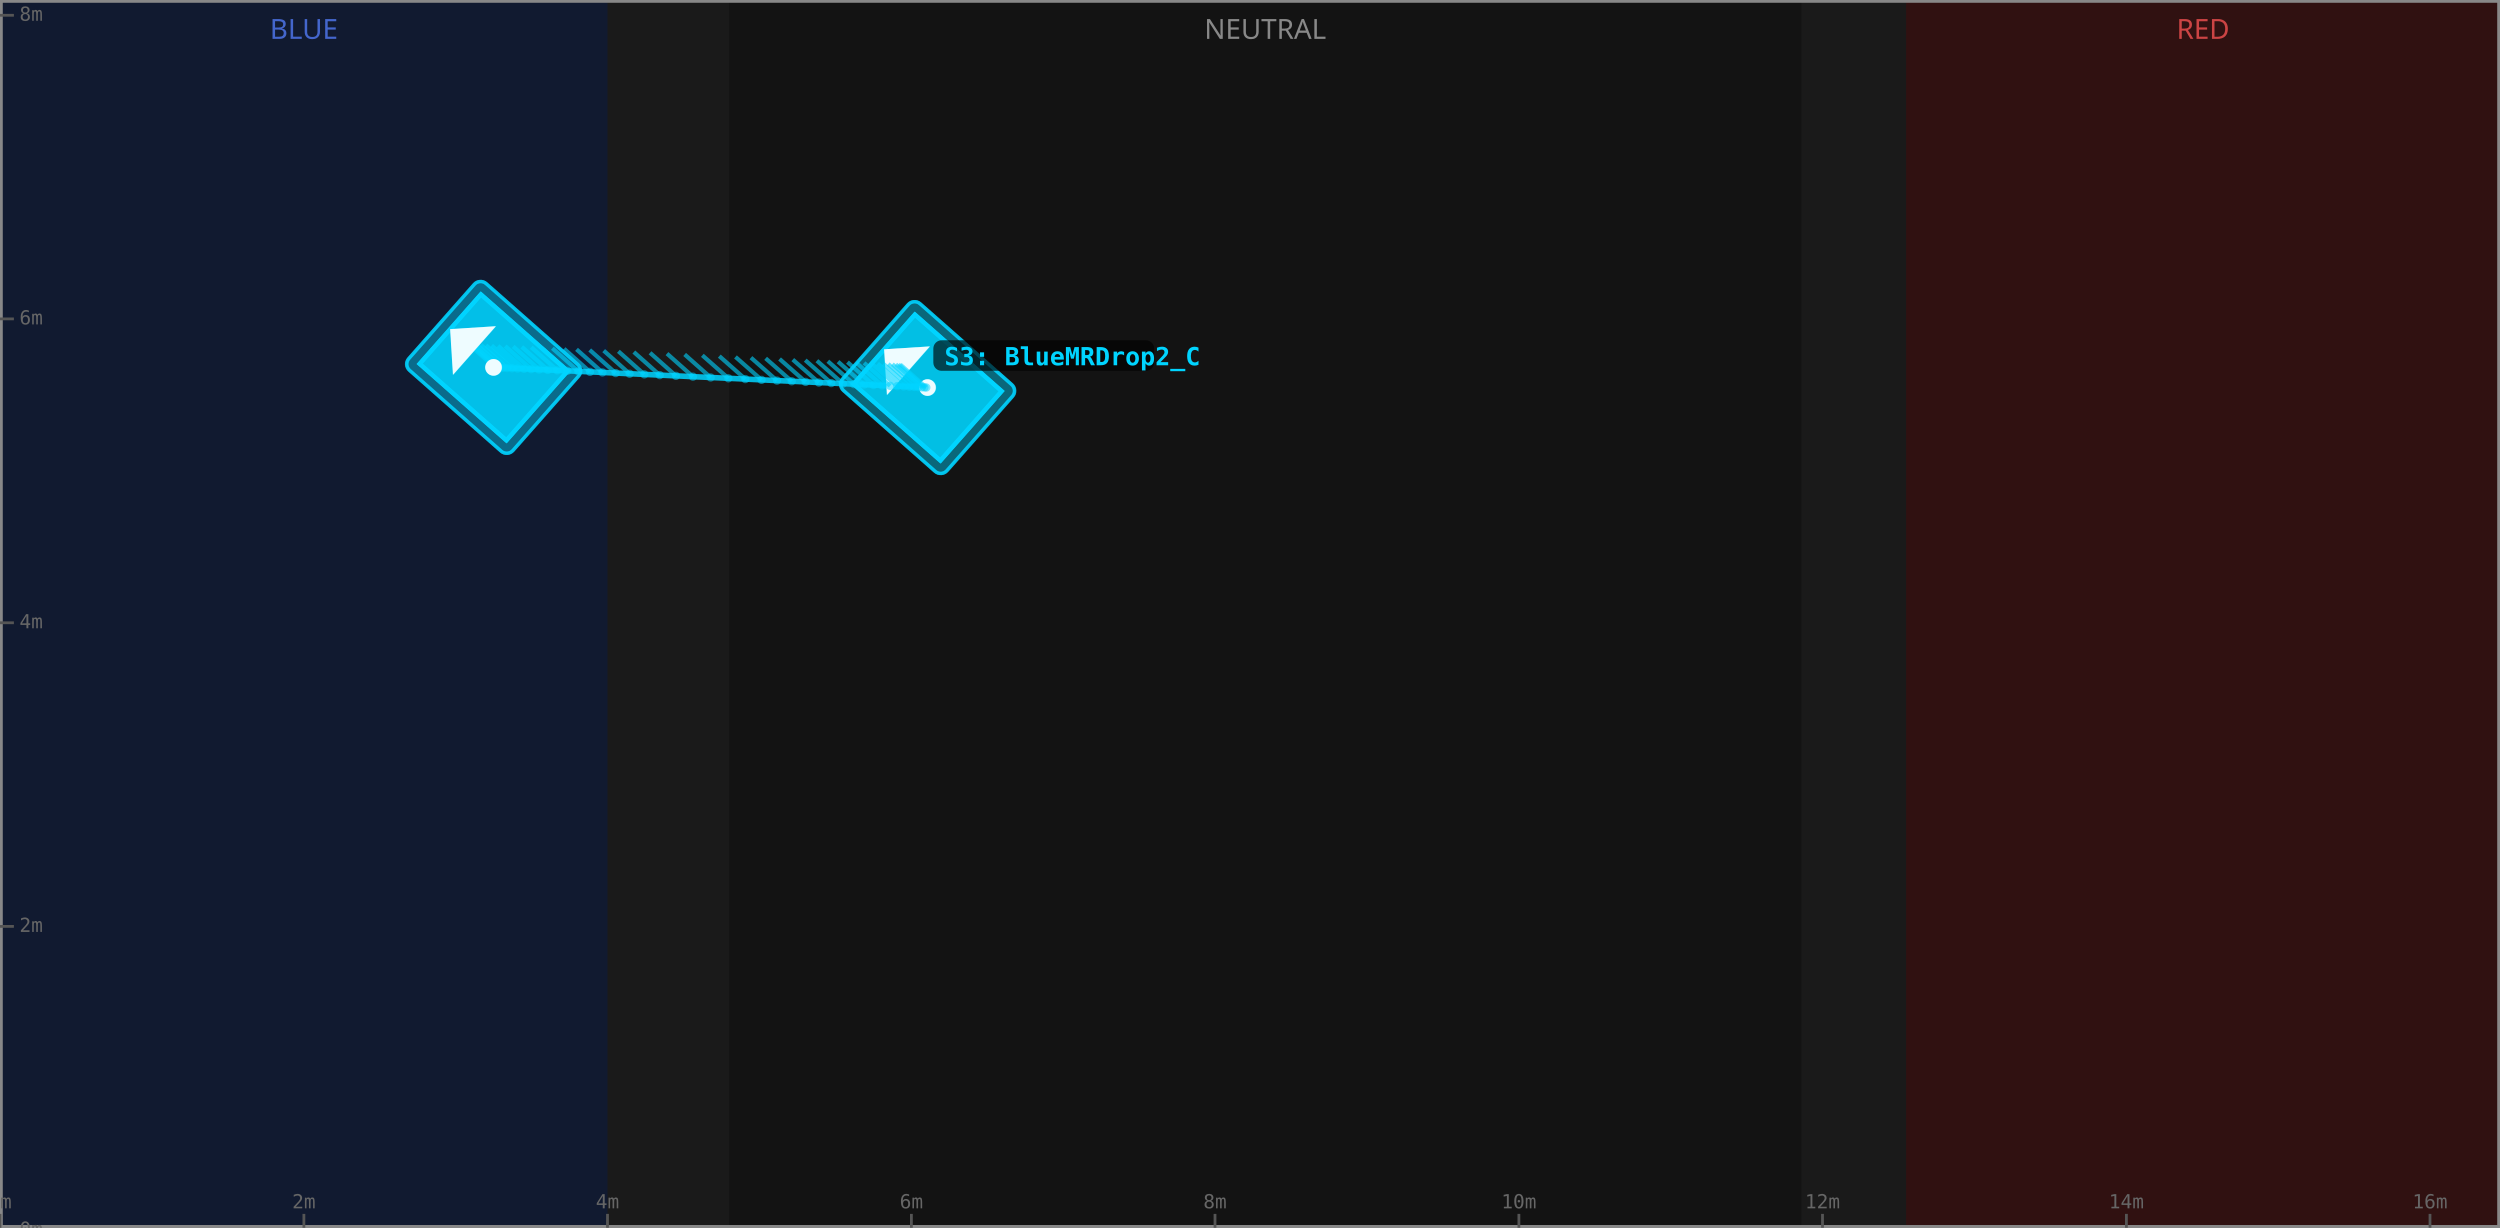
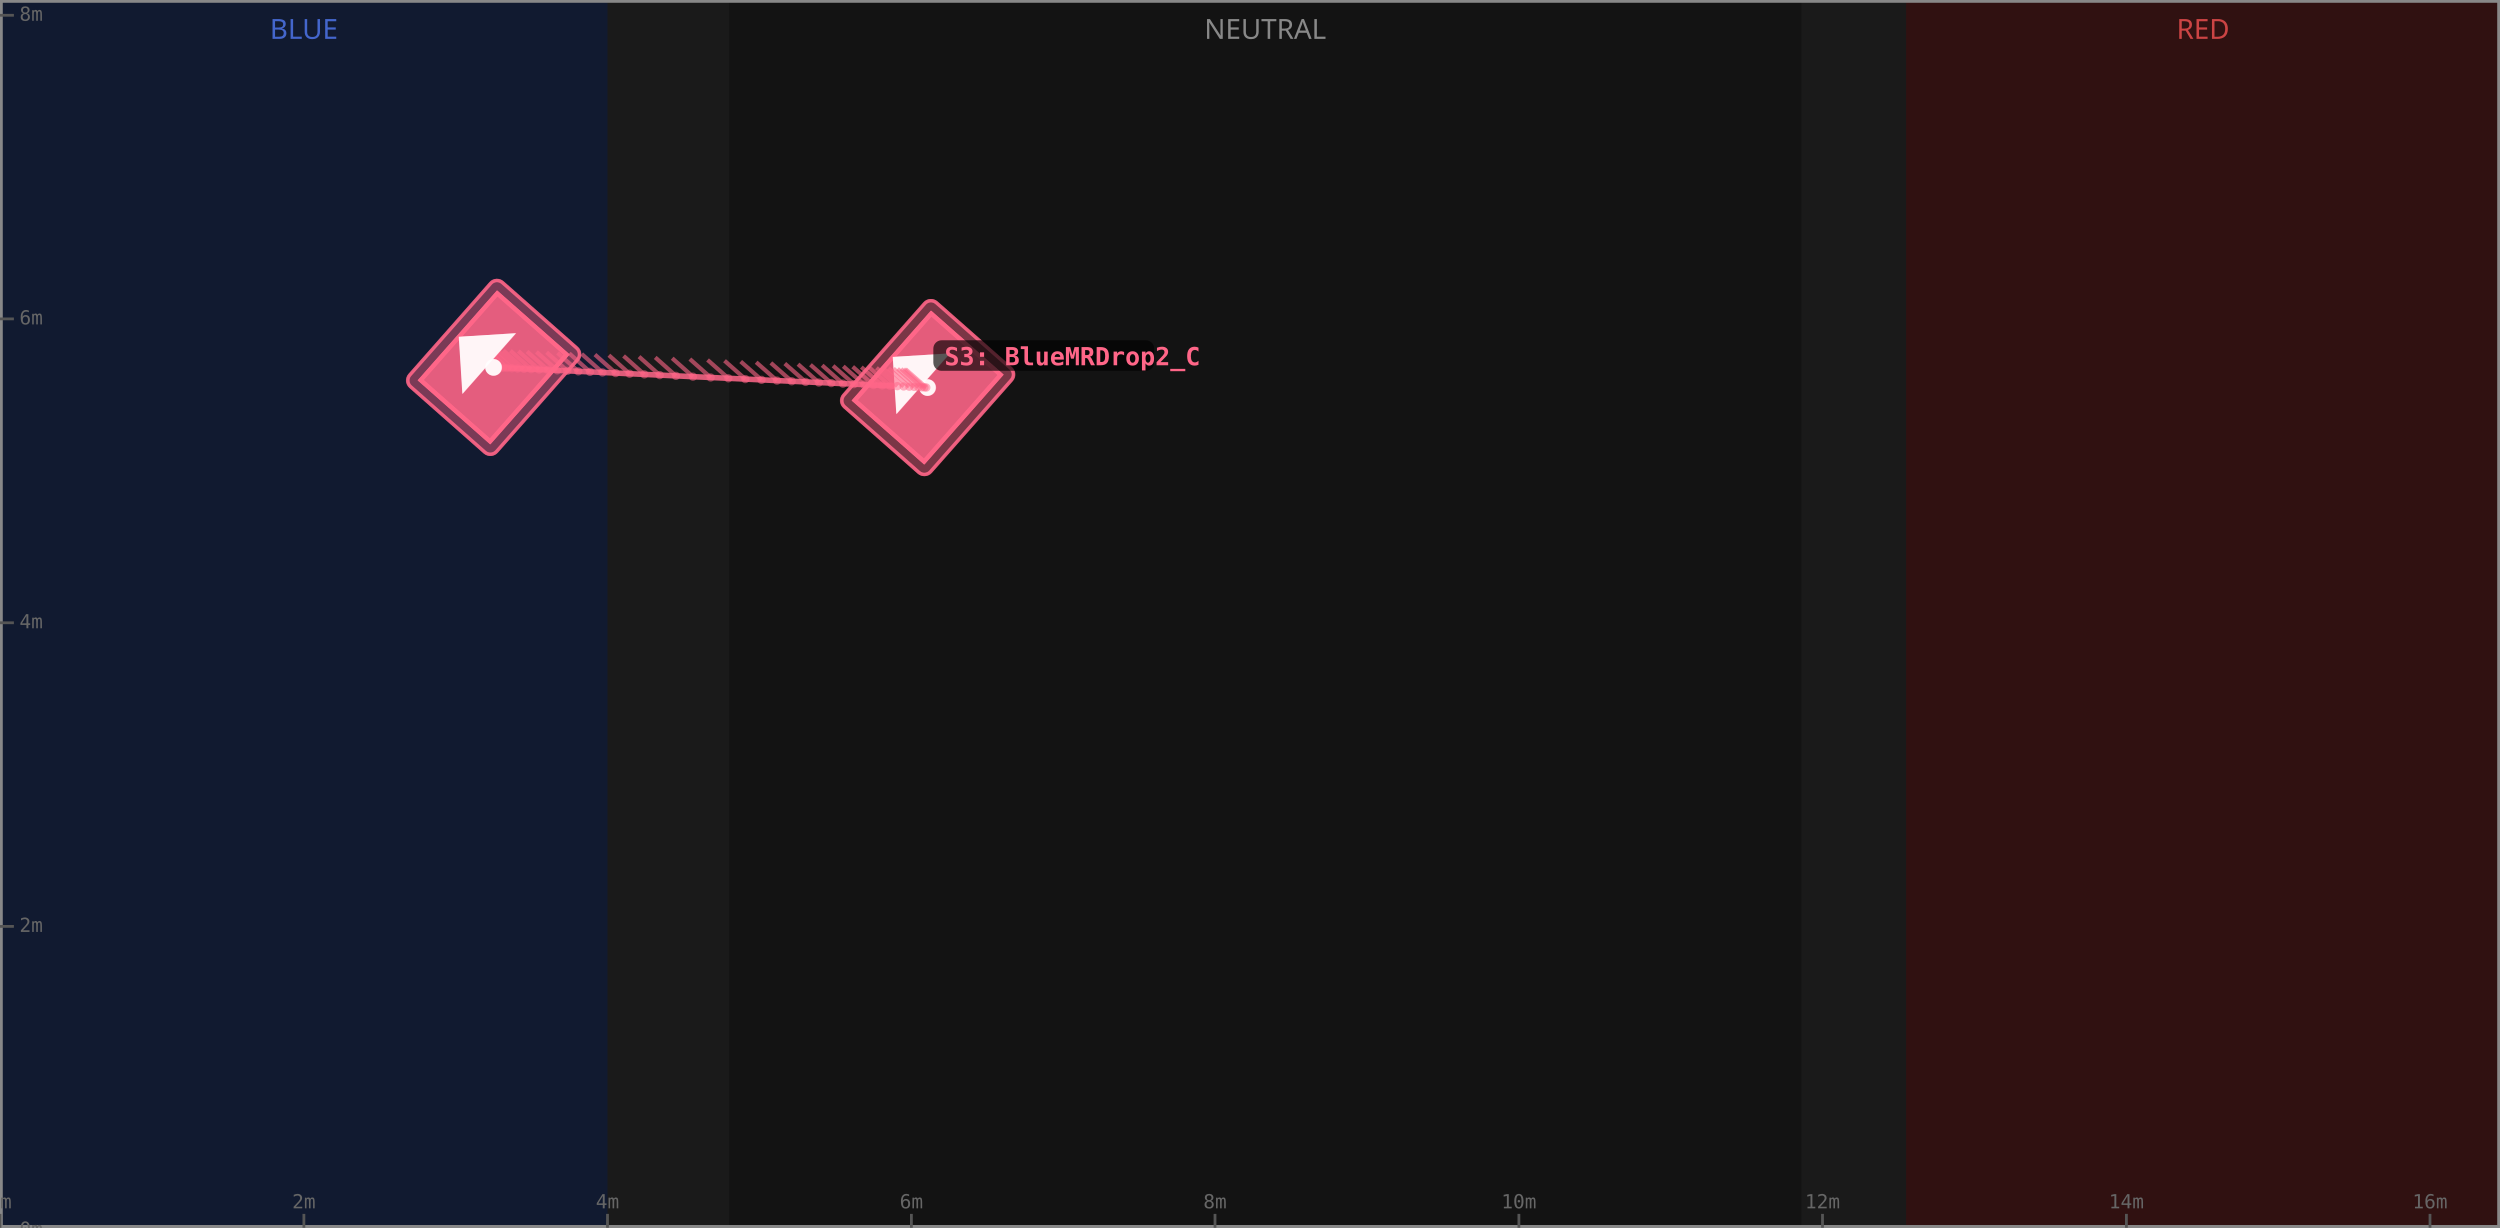
<svg xmlns="http://www.w3.org/2000/svg" width="900" height="442" viewBox="0 0 900 442">
  <rect x="0" y="0" width="900" height="442" fill="#1a1a1a" />
  <rect x="0" y="0" width="218.7" height="442" fill="#0d1a3a" fill-opacity="0.7" />
  <text x="109.4" y="14" text-anchor="middle" font-size="10" fill="#4466cc" font-family="sans-serif">BLUE</text>
  <rect x="262.5" y="0" width="386.0" height="442" fill="#111111" fill-opacity="0.7" />
  <text x="455.5" y="14" text-anchor="middle" font-size="10" fill="#888" font-family="sans-serif">NEUTRAL</text>
  <rect x="686.2" y="0" width="213.8" height="442" fill="#3a0d0d" fill-opacity="0.7" />
  <text x="793.1" y="14" text-anchor="middle" font-size="10" fill="#cc4444" font-family="sans-serif">RED</text>
  <rect x="0" y="0" width="900" height="442" fill="none" stroke="#888" stroke-width="2" />
  <line x1="0.0" y1="442" x2="0.0" y2="437" stroke="#555" stroke-width="1" />
  <text x="0.0" y="435" text-anchor="middle" font-size="7" fill="#666" font-family="monospace">0m</text>
  <line x1="109.4" y1="442" x2="109.4" y2="437" stroke="#555" stroke-width="1" />
  <text x="109.4" y="435" text-anchor="middle" font-size="7" fill="#666" font-family="monospace">2m</text>
  <line x1="218.7" y1="442" x2="218.7" y2="437" stroke="#555" stroke-width="1" />
  <text x="218.7" y="435" text-anchor="middle" font-size="7" fill="#666" font-family="monospace">4m</text>
  <line x1="328.1" y1="442" x2="328.1" y2="437" stroke="#555" stroke-width="1" />
  <text x="328.1" y="435" text-anchor="middle" font-size="7" fill="#666" font-family="monospace">6m</text>
  <line x1="437.4" y1="442" x2="437.4" y2="437" stroke="#555" stroke-width="1" />
  <text x="437.4" y="435" text-anchor="middle" font-size="7" fill="#666" font-family="monospace">8m</text>
  <line x1="546.8" y1="442" x2="546.8" y2="437" stroke="#555" stroke-width="1" />
  <text x="546.8" y="435" text-anchor="middle" font-size="7" fill="#666" font-family="monospace">10m</text>
  <line x1="656.1" y1="442" x2="656.1" y2="437" stroke="#555" stroke-width="1" />
  <text x="656.1" y="435" text-anchor="middle" font-size="7" fill="#666" font-family="monospace">12m</text>
  <line x1="765.5" y1="442" x2="765.5" y2="437" stroke="#555" stroke-width="1" />
  <text x="765.5" y="435" text-anchor="middle" font-size="7" fill="#666" font-family="monospace">14m</text>
  <line x1="874.8" y1="442" x2="874.8" y2="437" stroke="#555" stroke-width="1" />
  <text x="874.8" y="435" text-anchor="middle" font-size="7" fill="#666" font-family="monospace">16m</text>
  <line x1="0" y1="442.9" x2="5" y2="442.9" stroke="#555" stroke-width="1" />
  <text x="7" y="442.9" dominant-baseline="middle" font-size="7" fill="#666" font-family="monospace">0m</text>
  <line x1="0" y1="333.5" x2="5" y2="333.5" stroke="#555" stroke-width="1" />
  <text x="7" y="333.5" dominant-baseline="middle" font-size="7" fill="#666" font-family="monospace">2m</text>
  <line x1="0" y1="224.2" x2="5" y2="224.2" stroke="#555" stroke-width="1" />
  <text x="7" y="224.2" dominant-baseline="middle" font-size="7" fill="#666" font-family="monospace">4m</text>
  <line x1="0" y1="114.8" x2="5" y2="114.8" stroke="#555" stroke-width="1" />
  <text x="7" y="114.8" dominant-baseline="middle" font-size="7" fill="#666" font-family="monospace">6m</text>
  <line x1="0" y1="5.5" x2="5" y2="5.5" stroke="#555" stroke-width="1" />
  <text x="7" y="5.5" dominant-baseline="middle" font-size="7" fill="#666" font-family="monospace">8m</text>
-   <polyline points="334.02,139.53 333.88,139.52 333.47,139.50 332.80,139.47 331.85,139.43 330.62,139.37 329.13,139.30 327.37,139.22 325.33,139.13 323.02,139.02 320.44,138.90 317.59,138.77 314.47,138.62 311.08,138.46 307.41,138.29 303.47,138.11 299.27,137.91 294.79,137.71 290.03,137.48 285.01,137.25 279.72,137.01 274.15,136.75 268.32,136.47 262.21,136.19 255.83,135.89 249.46,135.60 243.35,135.31 237.51,135.04 231.95,134.78 226.66,134.54 221.63,134.30 216.88,134.08 212.40,133.87 208.19,133.68 204.26,133.49 200.59,133.32 197.20,133.17 194.08,133.02 191.22,132.89 188.65,132.77 186.34,132.66 184.30,132.57 182.54,132.48 181.04,132.41 179.82,132.36 178.87,132.31 178.19,132.28 177.78,132.26 177.65,132.26" fill="none" stroke="#00d4ff" stroke-width="2" stroke-opacity="0.85" stroke-linejoin="round" stroke-linecap="round" />
-   <g id="pose0" transform="translate(334.02,139.53) rotate(-138.58)">
-     <rect x="-25.00" y="-20.83" width="50.00" height="41.66" rx="3" fill="#00d4ff" fill-opacity="0.25" stroke="#00d4ff" stroke-width="1.2" stroke-opacity="0.7" />
-     <rect x="-20.83" y="-16.67" width="41.66" height="33.33" fill="#00d4ff" fill-opacity="0.55" stroke="#00d4ff" stroke-width="1.5" />
-     <polygon points="20.83,0 9.17,11.67 9.17,-11.67" fill="#ffffff" fill-opacity="0.9" />
-     <circle cx="0" cy="0" r="3" fill="#ffffff" fill-opacity="0.9" />
-   </g>
-   <g id="pose1" transform="translate(333.88,139.52) rotate(-138.58)">
-     <rect x="-25.00" y="-20.83" width="50.00" height="41.66" rx="3" fill="#00d4ff" fill-opacity="0.25" stroke="#00d4ff" stroke-width="1.2" stroke-opacity="0.7" />
-     <rect x="-20.83" y="-16.67" width="41.66" height="33.33" fill="#00d4ff" fill-opacity="0.55" stroke="#00d4ff" stroke-width="1.5" />
-     <polygon points="20.83,0 9.17,11.67 9.17,-11.67" fill="#ffffff" fill-opacity="0.9" />
-     <circle cx="0" cy="0" r="3" fill="#ffffff" fill-opacity="0.9" />
-   </g>
-   <g id="pose2" transform="translate(333.47,139.50) rotate(-138.58)">
-     <line x1="0" y1="0" x2="12.50" y2="0" stroke="#00d4ff" stroke-width="1.5" stroke-opacity="0.6" />
-     <circle cx="0" cy="0" r="1.5" fill="#00d4ff" fill-opacity="0.5" />
-   </g>
-   <g id="pose3" transform="translate(332.80,139.47) rotate(-138.58)">
-     <line x1="0" y1="0" x2="12.50" y2="0" stroke="#00d4ff" stroke-width="1.5" stroke-opacity="0.6" />
-     <circle cx="0" cy="0" r="1.5" fill="#00d4ff" fill-opacity="0.5" />
-   </g>
-   <g id="pose4" transform="translate(331.85,139.43) rotate(-138.59)">
-     <line x1="0" y1="0" x2="12.50" y2="0" stroke="#00d4ff" stroke-width="1.5" stroke-opacity="0.6" />
-     <circle cx="0" cy="0" r="1.5" fill="#00d4ff" fill-opacity="0.5" />
-   </g>
-   <g id="pose5" transform="translate(330.62,139.37) rotate(-138.59)">
-     <line x1="0" y1="0" x2="12.50" y2="0" stroke="#00d4ff" stroke-width="1.5" stroke-opacity="0.6" />
-     <circle cx="0" cy="0" r="1.5" fill="#00d4ff" fill-opacity="0.5" />
-   </g>
-   <g id="pose6" transform="translate(329.13,139.30) rotate(-138.60)">
-     <line x1="0" y1="0" x2="12.50" y2="0" stroke="#00d4ff" stroke-width="1.5" stroke-opacity="0.6" />
-     <circle cx="0" cy="0" r="1.5" fill="#00d4ff" fill-opacity="0.5" />
-   </g>
-   <g id="pose7" transform="translate(327.37,139.22) rotate(-138.61)">
-     <line x1="0" y1="0" x2="12.50" y2="0" stroke="#00d4ff" stroke-width="1.5" stroke-opacity="0.6" />
-     <circle cx="0" cy="0" r="1.5" fill="#00d4ff" fill-opacity="0.5" />
-   </g>
-   <g id="pose8" transform="translate(325.33,139.13) rotate(-138.62)">
-     <line x1="0" y1="0" x2="12.50" y2="0" stroke="#00d4ff" stroke-width="1.5" stroke-opacity="0.6" />
-     <circle cx="0" cy="0" r="1.5" fill="#00d4ff" fill-opacity="0.5" />
-   </g>
-   <g id="pose9" transform="translate(323.02,139.02) rotate(-138.63)">
-     <line x1="0" y1="0" x2="12.50" y2="0" stroke="#00d4ff" stroke-width="1.5" stroke-opacity="0.6" />
-     <circle cx="0" cy="0" r="1.5" fill="#00d4ff" fill-opacity="0.5" />
-   </g>
-   <g id="pose10" transform="translate(320.44,138.90) rotate(-138.64)">
-     <line x1="0" y1="0" x2="12.50" y2="0" stroke="#00d4ff" stroke-width="1.5" stroke-opacity="0.6" />
-     <circle cx="0" cy="0" r="1.5" fill="#00d4ff" fill-opacity="0.5" />
-   </g>
-   <g id="pose11" transform="translate(317.59,138.77) rotate(-138.65)">
-     <line x1="0" y1="0" x2="12.50" y2="0" stroke="#00d4ff" stroke-width="1.5" stroke-opacity="0.6" />
-     <circle cx="0" cy="0" r="1.5" fill="#00d4ff" fill-opacity="0.5" />
-   </g>
-   <g id="pose12" transform="translate(314.47,138.62) rotate(-138.66)">
-     <line x1="0" y1="0" x2="12.50" y2="0" stroke="#00d4ff" stroke-width="1.5" stroke-opacity="0.6" />
-     <circle cx="0" cy="0" r="1.5" fill="#00d4ff" fill-opacity="0.5" />
-   </g>
-   <g id="pose13" transform="translate(311.08,138.46) rotate(-138.67)">
-     <line x1="0" y1="0" x2="12.50" y2="0" stroke="#00d4ff" stroke-width="1.5" stroke-opacity="0.6" />
-     <circle cx="0" cy="0" r="1.5" fill="#00d4ff" fill-opacity="0.5" />
-   </g>
-   <g id="pose14" transform="translate(307.41,138.29) rotate(-138.68)">
-     <line x1="0" y1="0" x2="12.50" y2="0" stroke="#00d4ff" stroke-width="1.5" stroke-opacity="0.6" />
-     <circle cx="0" cy="0" r="1.5" fill="#00d4ff" fill-opacity="0.5" />
-   </g>
-   <g id="pose15" transform="translate(303.47,138.11) rotate(-138.69)">
-     <line x1="0" y1="0" x2="12.50" y2="0" stroke="#00d4ff" stroke-width="1.5" stroke-opacity="0.6" />
-     <circle cx="0" cy="0" r="1.5" fill="#00d4ff" fill-opacity="0.5" />
-   </g>
-   <g id="pose16" transform="translate(299.27,137.91) rotate(-138.68)">
-     <line x1="0" y1="0" x2="12.50" y2="0" stroke="#00d4ff" stroke-width="1.5" stroke-opacity="0.6" />
-     <circle cx="0" cy="0" r="1.5" fill="#00d4ff" fill-opacity="0.5" />
-   </g>
-   <g id="pose17" transform="translate(294.79,137.71) rotate(-138.69)">
-     <line x1="0" y1="0" x2="12.50" y2="0" stroke="#00d4ff" stroke-width="1.5" stroke-opacity="0.6" />
-     <circle cx="0" cy="0" r="1.5" fill="#00d4ff" fill-opacity="0.5" />
-   </g>
-   <g id="pose18" transform="translate(290.03,137.48) rotate(-138.68)">
-     <line x1="0" y1="0" x2="12.50" y2="0" stroke="#00d4ff" stroke-width="1.5" stroke-opacity="0.6" />
-     <circle cx="0" cy="0" r="1.5" fill="#00d4ff" fill-opacity="0.5" />
-   </g>
-   <g id="pose19" transform="translate(285.01,137.25) rotate(-138.67)">
-     <line x1="0" y1="0" x2="12.50" y2="0" stroke="#00d4ff" stroke-width="1.5" stroke-opacity="0.6" />
-     <circle cx="0" cy="0" r="1.5" fill="#00d4ff" fill-opacity="0.5" />
-   </g>
-   <g id="pose20" transform="translate(279.72,137.01) rotate(-138.65)">
-     <line x1="0" y1="0" x2="12.50" y2="0" stroke="#00d4ff" stroke-width="1.5" stroke-opacity="0.6" />
-     <circle cx="0" cy="0" r="1.5" fill="#00d4ff" fill-opacity="0.5" />
-   </g>
-   <g id="pose21" transform="translate(274.15,136.75) rotate(-138.63)">
-     <line x1="0" y1="0" x2="12.50" y2="0" stroke="#00d4ff" stroke-width="1.5" stroke-opacity="0.6" />
-     <circle cx="0" cy="0" r="1.5" fill="#00d4ff" fill-opacity="0.5" />
-   </g>
-   <g id="pose22" transform="translate(268.32,136.47) rotate(-138.58)">
-     <line x1="0" y1="0" x2="12.50" y2="0" stroke="#00d4ff" stroke-width="1.5" stroke-opacity="0.6" />
-     <circle cx="0" cy="0" r="1.5" fill="#00d4ff" fill-opacity="0.5" />
-   </g>
-   <g id="pose23" transform="translate(262.21,136.19) rotate(-138.54)">
-     <line x1="0" y1="0" x2="12.50" y2="0" stroke="#00d4ff" stroke-width="1.5" stroke-opacity="0.6" />
-     <circle cx="0" cy="0" r="1.5" fill="#00d4ff" fill-opacity="0.5" />
-   </g>
-   <g id="pose24" transform="translate(255.83,135.89) rotate(-138.47)">
-     <line x1="0" y1="0" x2="12.50" y2="0" stroke="#00d4ff" stroke-width="1.5" stroke-opacity="0.6" />
-     <circle cx="0" cy="0" r="1.5" fill="#00d4ff" fill-opacity="0.5" />
-   </g>
-   <g id="pose25" transform="translate(249.46,135.60) rotate(-138.40)">
-     <line x1="0" y1="0" x2="12.50" y2="0" stroke="#00d4ff" stroke-width="1.5" stroke-opacity="0.6" />
-     <circle cx="0" cy="0" r="1.5" fill="#00d4ff" fill-opacity="0.5" />
-   </g>
-   <g id="pose26" transform="translate(243.35,135.31) rotate(-138.37)">
-     <line x1="0" y1="0" x2="12.50" y2="0" stroke="#00d4ff" stroke-width="1.5" stroke-opacity="0.6" />
-     <circle cx="0" cy="0" r="1.5" fill="#00d4ff" fill-opacity="0.5" />
-   </g>
-   <g id="pose27" transform="translate(237.51,135.04) rotate(-138.33)">
-     <line x1="0" y1="0" x2="12.50" y2="0" stroke="#00d4ff" stroke-width="1.5" stroke-opacity="0.6" />
-     <circle cx="0" cy="0" r="1.5" fill="#00d4ff" fill-opacity="0.5" />
-   </g>
-   <g id="pose28" transform="translate(231.95,134.78) rotate(-138.32)">
-     <line x1="0" y1="0" x2="12.50" y2="0" stroke="#00d4ff" stroke-width="1.5" stroke-opacity="0.6" />
-     <circle cx="0" cy="0" r="1.5" fill="#00d4ff" fill-opacity="0.5" />
-   </g>
-   <g id="pose29" transform="translate(226.66,134.54) rotate(-138.31)">
-     <line x1="0" y1="0" x2="12.50" y2="0" stroke="#00d4ff" stroke-width="1.5" stroke-opacity="0.6" />
-     <circle cx="0" cy="0" r="1.5" fill="#00d4ff" fill-opacity="0.5" />
-   </g>
-   <g id="pose30" transform="translate(221.63,134.30) rotate(-138.31)">
-     <line x1="0" y1="0" x2="12.50" y2="0" stroke="#00d4ff" stroke-width="1.5" stroke-opacity="0.6" />
-     <circle cx="0" cy="0" r="1.5" fill="#00d4ff" fill-opacity="0.5" />
-   </g>
-   <g id="pose31" transform="translate(216.88,134.08) rotate(-138.31)">
-     <line x1="0" y1="0" x2="12.50" y2="0" stroke="#00d4ff" stroke-width="1.5" stroke-opacity="0.6" />
-     <circle cx="0" cy="0" r="1.5" fill="#00d4ff" fill-opacity="0.5" />
-   </g>
-   <g id="pose32" transform="translate(212.40,133.87) rotate(-138.32)">
-     <line x1="0" y1="0" x2="12.50" y2="0" stroke="#00d4ff" stroke-width="1.5" stroke-opacity="0.6" />
-     <circle cx="0" cy="0" r="1.5" fill="#00d4ff" fill-opacity="0.5" />
-   </g>
-   <g id="pose33" transform="translate(208.19,133.68) rotate(-138.33)">
-     <line x1="0" y1="0" x2="12.50" y2="0" stroke="#00d4ff" stroke-width="1.5" stroke-opacity="0.6" />
-     <circle cx="0" cy="0" r="1.5" fill="#00d4ff" fill-opacity="0.5" />
-   </g>
-   <g id="pose34" transform="translate(204.26,133.49) rotate(-138.35)">
-     <line x1="0" y1="0" x2="12.50" y2="0" stroke="#00d4ff" stroke-width="1.5" stroke-opacity="0.6" />
-     <circle cx="0" cy="0" r="1.5" fill="#00d4ff" fill-opacity="0.5" />
-   </g>
-   <g id="pose35" transform="translate(200.59,133.32) rotate(-138.37)">
-     <line x1="0" y1="0" x2="12.50" y2="0" stroke="#00d4ff" stroke-width="1.5" stroke-opacity="0.6" />
-     <circle cx="0" cy="0" r="1.5" fill="#00d4ff" fill-opacity="0.5" />
-   </g>
-   <g id="pose36" transform="translate(197.20,133.17) rotate(-138.39)">
-     <line x1="0" y1="0" x2="12.50" y2="0" stroke="#00d4ff" stroke-width="1.5" stroke-opacity="0.6" />
-     <circle cx="0" cy="0" r="1.5" fill="#00d4ff" fill-opacity="0.5" />
-   </g>
-   <g id="pose37" transform="translate(194.08,133.02) rotate(-138.40)">
-     <line x1="0" y1="0" x2="12.50" y2="0" stroke="#00d4ff" stroke-width="1.5" stroke-opacity="0.6" />
-     <circle cx="0" cy="0" r="1.5" fill="#00d4ff" fill-opacity="0.5" />
-   </g>
-   <g id="pose38" transform="translate(191.22,132.89) rotate(-138.43)">
-     <line x1="0" y1="0" x2="12.50" y2="0" stroke="#00d4ff" stroke-width="1.5" stroke-opacity="0.6" />
-     <circle cx="0" cy="0" r="1.5" fill="#00d4ff" fill-opacity="0.5" />
-   </g>
-   <g id="pose39" transform="translate(188.65,132.77) rotate(-138.45)">
-     <line x1="0" y1="0" x2="12.50" y2="0" stroke="#00d4ff" stroke-width="1.5" stroke-opacity="0.6" />
-     <circle cx="0" cy="0" r="1.5" fill="#00d4ff" fill-opacity="0.5" />
-   </g>
-   <g id="pose40" transform="translate(186.34,132.66) rotate(-138.47)">
-     <line x1="0" y1="0" x2="12.50" y2="0" stroke="#00d4ff" stroke-width="1.5" stroke-opacity="0.6" />
-     <circle cx="0" cy="0" r="1.5" fill="#00d4ff" fill-opacity="0.5" />
-   </g>
-   <g id="pose41" transform="translate(184.30,132.57) rotate(-138.49)">
-     <line x1="0" y1="0" x2="12.50" y2="0" stroke="#00d4ff" stroke-width="1.5" stroke-opacity="0.6" />
-     <circle cx="0" cy="0" r="1.5" fill="#00d4ff" fill-opacity="0.5" />
-   </g>
-   <g id="pose42" transform="translate(182.54,132.48) rotate(-138.50)">
-     <line x1="0" y1="0" x2="12.50" y2="0" stroke="#00d4ff" stroke-width="1.5" stroke-opacity="0.6" />
-     <circle cx="0" cy="0" r="1.5" fill="#00d4ff" fill-opacity="0.5" />
-   </g>
-   <g id="pose43" transform="translate(181.04,132.41) rotate(-138.52)">
-     <line x1="0" y1="0" x2="12.50" y2="0" stroke="#00d4ff" stroke-width="1.5" stroke-opacity="0.6" />
-     <circle cx="0" cy="0" r="1.5" fill="#00d4ff" fill-opacity="0.5" />
-   </g>
-   <g id="pose44" transform="translate(179.82,132.36) rotate(-138.53)">
-     <line x1="0" y1="0" x2="12.50" y2="0" stroke="#00d4ff" stroke-width="1.5" stroke-opacity="0.6" />
-     <circle cx="0" cy="0" r="1.5" fill="#00d4ff" fill-opacity="0.5" />
-   </g>
-   <g id="pose45" transform="translate(178.87,132.31) rotate(-138.55)">
-     <line x1="0" y1="0" x2="12.50" y2="0" stroke="#00d4ff" stroke-width="1.5" stroke-opacity="0.6" />
-     <circle cx="0" cy="0" r="1.5" fill="#00d4ff" fill-opacity="0.5" />
-   </g>
-   <g id="pose46" transform="translate(178.19,132.28) rotate(-138.56)">
-     <line x1="0" y1="0" x2="12.50" y2="0" stroke="#00d4ff" stroke-width="1.5" stroke-opacity="0.6" />
-     <circle cx="0" cy="0" r="1.5" fill="#00d4ff" fill-opacity="0.5" />
-   </g>
-   <g id="pose47" transform="translate(177.78,132.26) rotate(-138.57)">
-     <rect x="-25.00" y="-20.83" width="50.00" height="41.66" rx="3" fill="#00d4ff" fill-opacity="0.25" stroke="#00d4ff" stroke-width="1.2" stroke-opacity="0.7" />
-     <rect x="-20.83" y="-16.67" width="41.66" height="33.33" fill="#00d4ff" fill-opacity="0.55" stroke="#00d4ff" stroke-width="1.5" />
-     <polygon points="20.83,0 9.17,11.67 9.17,-11.67" fill="#ffffff" fill-opacity="0.9" />
-     <circle cx="0" cy="0" r="3" fill="#ffffff" fill-opacity="0.9" />
-   </g>
-   <g id="pose48" transform="translate(177.65,132.26) rotate(-138.58)">
-     <rect x="-25.00" y="-20.83" width="50.00" height="41.66" rx="3" fill="#00d4ff" fill-opacity="0.25" stroke="#00d4ff" stroke-width="1.2" stroke-opacity="0.7" />
-     <rect x="-20.83" y="-16.67" width="41.66" height="33.33" fill="#00d4ff" fill-opacity="0.55" stroke="#00d4ff" stroke-width="1.5" />
-     <polygon points="20.83,0 9.17,11.67 9.17,-11.67" fill="#ffffff" fill-opacity="0.9" />
+   <polyline points="334.02,139.53 333.88,139.52 333.47,139.50 332.80,139.47 331.85,139.43 330.62,139.37 329.13,139.30 327.37,139.22 325.33,139.13 323.02,139.02 320.44,138.90 317.59,138.77 314.47,138.62 311.08,138.46 307.41,138.29 303.47,138.11 299.27,137.91 294.79,137.71 290.03,137.48 285.01,137.25 279.72,137.01 274.15,136.75 268.32,136.47 262.21,136.19 255.83,135.89 249.46,135.60 243.35,135.31 237.51,135.04 231.95,134.78 226.66,134.54 221.63,134.30 216.88,134.08 212.40,133.87 208.19,133.68 204.26,133.49 200.59,133.32 197.20,133.17 194.08,133.02 191.22,132.89 188.65,132.77 186.34,132.66 184.30,132.57 182.54,132.48 181.04,132.41 179.82,132.36 178.87,132.31 178.19,132.28 177.78,132.26 177.65,132.26" fill="none" stroke="#ff6688" stroke-width="2" stroke-opacity="0.85" stroke-linejoin="round" stroke-linecap="round" />
+   <g id="pose2000" transform="translate(334.02,139.53) rotate(-138.58)">
+     <rect x="-20.83" y="-25.00" width="41.66" height="50.00" rx="3" fill="#ff6688" fill-opacity="0.25" stroke="#ff6688" stroke-width="1.2" stroke-opacity="0.7" />
+     <rect x="-16.67" y="-20.83" width="33.33" height="41.66" fill="#ff6688" fill-opacity="0.55" stroke="#ff6688" stroke-width="1.5" />
+     <polygon points="16.67,0 2.08,14.58 2.08,-14.58" fill="#ffffff" fill-opacity="0.9" />
+     <circle cx="0" cy="0" r="3" fill="#ffffff" fill-opacity="0.9" />
+   </g>
+   <g id="pose2001" transform="translate(333.88,139.52) rotate(-138.58)">
+     <rect x="-20.83" y="-25.00" width="41.66" height="50.00" rx="3" fill="#ff6688" fill-opacity="0.25" stroke="#ff6688" stroke-width="1.2" stroke-opacity="0.7" />
+     <rect x="-16.67" y="-20.83" width="33.33" height="41.66" fill="#ff6688" fill-opacity="0.55" stroke="#ff6688" stroke-width="1.5" />
+     <polygon points="16.67,0 2.08,14.58 2.08,-14.58" fill="#ffffff" fill-opacity="0.9" />
+     <circle cx="0" cy="0" r="3" fill="#ffffff" fill-opacity="0.9" />
+   </g>
+   <g id="pose2002" transform="translate(333.47,139.50) rotate(-138.58)">
+     <line x1="0" y1="0" x2="10.00" y2="0" stroke="#ff6688" stroke-width="1.5" stroke-opacity="0.6" />
+     <circle cx="0" cy="0" r="1.5" fill="#ff6688" fill-opacity="0.5" />
+   </g>
+   <g id="pose2003" transform="translate(332.80,139.47) rotate(-138.58)">
+     <line x1="0" y1="0" x2="10.00" y2="0" stroke="#ff6688" stroke-width="1.5" stroke-opacity="0.6" />
+     <circle cx="0" cy="0" r="1.5" fill="#ff6688" fill-opacity="0.5" />
+   </g>
+   <g id="pose2004" transform="translate(331.85,139.43) rotate(-138.59)">
+     <line x1="0" y1="0" x2="10.00" y2="0" stroke="#ff6688" stroke-width="1.5" stroke-opacity="0.6" />
+     <circle cx="0" cy="0" r="1.5" fill="#ff6688" fill-opacity="0.5" />
+   </g>
+   <g id="pose2005" transform="translate(330.62,139.37) rotate(-138.59)">
+     <line x1="0" y1="0" x2="10.00" y2="0" stroke="#ff6688" stroke-width="1.5" stroke-opacity="0.6" />
+     <circle cx="0" cy="0" r="1.5" fill="#ff6688" fill-opacity="0.5" />
+   </g>
+   <g id="pose2006" transform="translate(329.13,139.30) rotate(-138.60)">
+     <line x1="0" y1="0" x2="10.00" y2="0" stroke="#ff6688" stroke-width="1.5" stroke-opacity="0.6" />
+     <circle cx="0" cy="0" r="1.5" fill="#ff6688" fill-opacity="0.5" />
+   </g>
+   <g id="pose2007" transform="translate(327.37,139.22) rotate(-138.61)">
+     <line x1="0" y1="0" x2="10.00" y2="0" stroke="#ff6688" stroke-width="1.5" stroke-opacity="0.6" />
+     <circle cx="0" cy="0" r="1.5" fill="#ff6688" fill-opacity="0.5" />
+   </g>
+   <g id="pose2008" transform="translate(325.33,139.13) rotate(-138.62)">
+     <line x1="0" y1="0" x2="10.00" y2="0" stroke="#ff6688" stroke-width="1.5" stroke-opacity="0.6" />
+     <circle cx="0" cy="0" r="1.5" fill="#ff6688" fill-opacity="0.5" />
+   </g>
+   <g id="pose2009" transform="translate(323.02,139.02) rotate(-138.63)">
+     <line x1="0" y1="0" x2="10.00" y2="0" stroke="#ff6688" stroke-width="1.5" stroke-opacity="0.6" />
+     <circle cx="0" cy="0" r="1.5" fill="#ff6688" fill-opacity="0.5" />
+   </g>
+   <g id="pose2010" transform="translate(320.44,138.90) rotate(-138.64)">
+     <line x1="0" y1="0" x2="10.00" y2="0" stroke="#ff6688" stroke-width="1.5" stroke-opacity="0.6" />
+     <circle cx="0" cy="0" r="1.5" fill="#ff6688" fill-opacity="0.5" />
+   </g>
+   <g id="pose2011" transform="translate(317.59,138.77) rotate(-138.65)">
+     <line x1="0" y1="0" x2="10.00" y2="0" stroke="#ff6688" stroke-width="1.5" stroke-opacity="0.6" />
+     <circle cx="0" cy="0" r="1.5" fill="#ff6688" fill-opacity="0.5" />
+   </g>
+   <g id="pose2012" transform="translate(314.47,138.62) rotate(-138.66)">
+     <line x1="0" y1="0" x2="10.00" y2="0" stroke="#ff6688" stroke-width="1.5" stroke-opacity="0.6" />
+     <circle cx="0" cy="0" r="1.5" fill="#ff6688" fill-opacity="0.5" />
+   </g>
+   <g id="pose2013" transform="translate(311.08,138.46) rotate(-138.67)">
+     <line x1="0" y1="0" x2="10.00" y2="0" stroke="#ff6688" stroke-width="1.5" stroke-opacity="0.6" />
+     <circle cx="0" cy="0" r="1.5" fill="#ff6688" fill-opacity="0.5" />
+   </g>
+   <g id="pose2014" transform="translate(307.41,138.29) rotate(-138.68)">
+     <line x1="0" y1="0" x2="10.00" y2="0" stroke="#ff6688" stroke-width="1.5" stroke-opacity="0.6" />
+     <circle cx="0" cy="0" r="1.5" fill="#ff6688" fill-opacity="0.5" />
+   </g>
+   <g id="pose2015" transform="translate(303.47,138.11) rotate(-138.69)">
+     <line x1="0" y1="0" x2="10.00" y2="0" stroke="#ff6688" stroke-width="1.5" stroke-opacity="0.6" />
+     <circle cx="0" cy="0" r="1.5" fill="#ff6688" fill-opacity="0.5" />
+   </g>
+   <g id="pose2016" transform="translate(299.27,137.91) rotate(-138.68)">
+     <line x1="0" y1="0" x2="10.00" y2="0" stroke="#ff6688" stroke-width="1.5" stroke-opacity="0.6" />
+     <circle cx="0" cy="0" r="1.5" fill="#ff6688" fill-opacity="0.5" />
+   </g>
+   <g id="pose2017" transform="translate(294.79,137.71) rotate(-138.69)">
+     <line x1="0" y1="0" x2="10.00" y2="0" stroke="#ff6688" stroke-width="1.5" stroke-opacity="0.6" />
+     <circle cx="0" cy="0" r="1.5" fill="#ff6688" fill-opacity="0.5" />
+   </g>
+   <g id="pose2018" transform="translate(290.03,137.48) rotate(-138.68)">
+     <line x1="0" y1="0" x2="10.00" y2="0" stroke="#ff6688" stroke-width="1.5" stroke-opacity="0.6" />
+     <circle cx="0" cy="0" r="1.5" fill="#ff6688" fill-opacity="0.5" />
+   </g>
+   <g id="pose2019" transform="translate(285.01,137.25) rotate(-138.67)">
+     <line x1="0" y1="0" x2="10.00" y2="0" stroke="#ff6688" stroke-width="1.5" stroke-opacity="0.6" />
+     <circle cx="0" cy="0" r="1.5" fill="#ff6688" fill-opacity="0.5" />
+   </g>
+   <g id="pose2020" transform="translate(279.72,137.01) rotate(-138.65)">
+     <line x1="0" y1="0" x2="10.00" y2="0" stroke="#ff6688" stroke-width="1.5" stroke-opacity="0.6" />
+     <circle cx="0" cy="0" r="1.5" fill="#ff6688" fill-opacity="0.5" />
+   </g>
+   <g id="pose2021" transform="translate(274.15,136.75) rotate(-138.63)">
+     <line x1="0" y1="0" x2="10.00" y2="0" stroke="#ff6688" stroke-width="1.5" stroke-opacity="0.6" />
+     <circle cx="0" cy="0" r="1.5" fill="#ff6688" fill-opacity="0.5" />
+   </g>
+   <g id="pose2022" transform="translate(268.32,136.47) rotate(-138.58)">
+     <line x1="0" y1="0" x2="10.00" y2="0" stroke="#ff6688" stroke-width="1.5" stroke-opacity="0.6" />
+     <circle cx="0" cy="0" r="1.5" fill="#ff6688" fill-opacity="0.5" />
+   </g>
+   <g id="pose2023" transform="translate(262.21,136.19) rotate(-138.54)">
+     <line x1="0" y1="0" x2="10.00" y2="0" stroke="#ff6688" stroke-width="1.5" stroke-opacity="0.6" />
+     <circle cx="0" cy="0" r="1.5" fill="#ff6688" fill-opacity="0.5" />
+   </g>
+   <g id="pose2024" transform="translate(255.83,135.89) rotate(-138.47)">
+     <line x1="0" y1="0" x2="10.00" y2="0" stroke="#ff6688" stroke-width="1.5" stroke-opacity="0.6" />
+     <circle cx="0" cy="0" r="1.5" fill="#ff6688" fill-opacity="0.5" />
+   </g>
+   <g id="pose2025" transform="translate(249.46,135.60) rotate(-138.40)">
+     <line x1="0" y1="0" x2="10.00" y2="0" stroke="#ff6688" stroke-width="1.5" stroke-opacity="0.6" />
+     <circle cx="0" cy="0" r="1.5" fill="#ff6688" fill-opacity="0.5" />
+   </g>
+   <g id="pose2026" transform="translate(243.35,135.31) rotate(-138.37)">
+     <line x1="0" y1="0" x2="10.00" y2="0" stroke="#ff6688" stroke-width="1.5" stroke-opacity="0.6" />
+     <circle cx="0" cy="0" r="1.5" fill="#ff6688" fill-opacity="0.5" />
+   </g>
+   <g id="pose2027" transform="translate(237.51,135.04) rotate(-138.33)">
+     <line x1="0" y1="0" x2="10.00" y2="0" stroke="#ff6688" stroke-width="1.5" stroke-opacity="0.6" />
+     <circle cx="0" cy="0" r="1.5" fill="#ff6688" fill-opacity="0.5" />
+   </g>
+   <g id="pose2028" transform="translate(231.95,134.78) rotate(-138.32)">
+     <line x1="0" y1="0" x2="10.00" y2="0" stroke="#ff6688" stroke-width="1.5" stroke-opacity="0.6" />
+     <circle cx="0" cy="0" r="1.5" fill="#ff6688" fill-opacity="0.5" />
+   </g>
+   <g id="pose2029" transform="translate(226.66,134.54) rotate(-138.31)">
+     <line x1="0" y1="0" x2="10.00" y2="0" stroke="#ff6688" stroke-width="1.5" stroke-opacity="0.6" />
+     <circle cx="0" cy="0" r="1.5" fill="#ff6688" fill-opacity="0.5" />
+   </g>
+   <g id="pose2030" transform="translate(221.63,134.30) rotate(-138.31)">
+     <line x1="0" y1="0" x2="10.00" y2="0" stroke="#ff6688" stroke-width="1.5" stroke-opacity="0.6" />
+     <circle cx="0" cy="0" r="1.5" fill="#ff6688" fill-opacity="0.5" />
+   </g>
+   <g id="pose2031" transform="translate(216.88,134.08) rotate(-138.31)">
+     <line x1="0" y1="0" x2="10.00" y2="0" stroke="#ff6688" stroke-width="1.5" stroke-opacity="0.6" />
+     <circle cx="0" cy="0" r="1.5" fill="#ff6688" fill-opacity="0.5" />
+   </g>
+   <g id="pose2032" transform="translate(212.40,133.87) rotate(-138.32)">
+     <line x1="0" y1="0" x2="10.00" y2="0" stroke="#ff6688" stroke-width="1.5" stroke-opacity="0.6" />
+     <circle cx="0" cy="0" r="1.5" fill="#ff6688" fill-opacity="0.5" />
+   </g>
+   <g id="pose2033" transform="translate(208.19,133.68) rotate(-138.33)">
+     <line x1="0" y1="0" x2="10.00" y2="0" stroke="#ff6688" stroke-width="1.5" stroke-opacity="0.6" />
+     <circle cx="0" cy="0" r="1.5" fill="#ff6688" fill-opacity="0.5" />
+   </g>
+   <g id="pose2034" transform="translate(204.26,133.49) rotate(-138.35)">
+     <line x1="0" y1="0" x2="10.00" y2="0" stroke="#ff6688" stroke-width="1.5" stroke-opacity="0.6" />
+     <circle cx="0" cy="0" r="1.5" fill="#ff6688" fill-opacity="0.5" />
+   </g>
+   <g id="pose2035" transform="translate(200.59,133.32) rotate(-138.37)">
+     <line x1="0" y1="0" x2="10.00" y2="0" stroke="#ff6688" stroke-width="1.5" stroke-opacity="0.6" />
+     <circle cx="0" cy="0" r="1.5" fill="#ff6688" fill-opacity="0.5" />
+   </g>
+   <g id="pose2036" transform="translate(197.20,133.17) rotate(-138.39)">
+     <line x1="0" y1="0" x2="10.00" y2="0" stroke="#ff6688" stroke-width="1.5" stroke-opacity="0.6" />
+     <circle cx="0" cy="0" r="1.5" fill="#ff6688" fill-opacity="0.5" />
+   </g>
+   <g id="pose2037" transform="translate(194.08,133.02) rotate(-138.40)">
+     <line x1="0" y1="0" x2="10.00" y2="0" stroke="#ff6688" stroke-width="1.5" stroke-opacity="0.6" />
+     <circle cx="0" cy="0" r="1.5" fill="#ff6688" fill-opacity="0.5" />
+   </g>
+   <g id="pose2038" transform="translate(191.22,132.89) rotate(-138.43)">
+     <line x1="0" y1="0" x2="10.00" y2="0" stroke="#ff6688" stroke-width="1.5" stroke-opacity="0.6" />
+     <circle cx="0" cy="0" r="1.5" fill="#ff6688" fill-opacity="0.5" />
+   </g>
+   <g id="pose2039" transform="translate(188.65,132.77) rotate(-138.45)">
+     <line x1="0" y1="0" x2="10.00" y2="0" stroke="#ff6688" stroke-width="1.5" stroke-opacity="0.6" />
+     <circle cx="0" cy="0" r="1.5" fill="#ff6688" fill-opacity="0.5" />
+   </g>
+   <g id="pose2040" transform="translate(186.34,132.66) rotate(-138.47)">
+     <line x1="0" y1="0" x2="10.00" y2="0" stroke="#ff6688" stroke-width="1.5" stroke-opacity="0.6" />
+     <circle cx="0" cy="0" r="1.5" fill="#ff6688" fill-opacity="0.5" />
+   </g>
+   <g id="pose2041" transform="translate(184.30,132.57) rotate(-138.49)">
+     <line x1="0" y1="0" x2="10.00" y2="0" stroke="#ff6688" stroke-width="1.5" stroke-opacity="0.6" />
+     <circle cx="0" cy="0" r="1.5" fill="#ff6688" fill-opacity="0.5" />
+   </g>
+   <g id="pose2042" transform="translate(182.54,132.48) rotate(-138.50)">
+     <line x1="0" y1="0" x2="10.00" y2="0" stroke="#ff6688" stroke-width="1.5" stroke-opacity="0.6" />
+     <circle cx="0" cy="0" r="1.5" fill="#ff6688" fill-opacity="0.5" />
+   </g>
+   <g id="pose2043" transform="translate(181.04,132.41) rotate(-138.52)">
+     <line x1="0" y1="0" x2="10.00" y2="0" stroke="#ff6688" stroke-width="1.5" stroke-opacity="0.6" />
+     <circle cx="0" cy="0" r="1.5" fill="#ff6688" fill-opacity="0.5" />
+   </g>
+   <g id="pose2044" transform="translate(179.82,132.36) rotate(-138.53)">
+     <line x1="0" y1="0" x2="10.00" y2="0" stroke="#ff6688" stroke-width="1.5" stroke-opacity="0.6" />
+     <circle cx="0" cy="0" r="1.5" fill="#ff6688" fill-opacity="0.5" />
+   </g>
+   <g id="pose2045" transform="translate(178.87,132.31) rotate(-138.55)">
+     <line x1="0" y1="0" x2="10.00" y2="0" stroke="#ff6688" stroke-width="1.5" stroke-opacity="0.6" />
+     <circle cx="0" cy="0" r="1.5" fill="#ff6688" fill-opacity="0.5" />
+   </g>
+   <g id="pose2046" transform="translate(178.19,132.28) rotate(-138.56)">
+     <line x1="0" y1="0" x2="10.00" y2="0" stroke="#ff6688" stroke-width="1.5" stroke-opacity="0.6" />
+     <circle cx="0" cy="0" r="1.5" fill="#ff6688" fill-opacity="0.5" />
+   </g>
+   <g id="pose2047" transform="translate(177.78,132.26) rotate(-138.57)">
+     <rect x="-20.83" y="-25.00" width="41.66" height="50.00" rx="3" fill="#ff6688" fill-opacity="0.25" stroke="#ff6688" stroke-width="1.2" stroke-opacity="0.7" />
+     <rect x="-16.67" y="-20.83" width="33.33" height="41.66" fill="#ff6688" fill-opacity="0.55" stroke="#ff6688" stroke-width="1.5" />
+     <polygon points="16.67,0 2.08,14.58 2.08,-14.58" fill="#ffffff" fill-opacity="0.9" />
+     <circle cx="0" cy="0" r="3" fill="#ffffff" fill-opacity="0.9" />
+   </g>
+   <g id="pose2048" transform="translate(177.65,132.26) rotate(-138.58)">
+     <rect x="-20.83" y="-25.00" width="41.66" height="50.00" rx="3" fill="#ff6688" fill-opacity="0.25" stroke="#ff6688" stroke-width="1.2" stroke-opacity="0.7" />
+     <rect x="-16.67" y="-20.83" width="33.33" height="41.66" fill="#ff6688" fill-opacity="0.55" stroke="#ff6688" stroke-width="1.5" />
+     <polygon points="16.67,0 2.08,14.58 2.08,-14.58" fill="#ffffff" fill-opacity="0.9" />
    <circle cx="0" cy="0" r="3" fill="#ffffff" fill-opacity="0.9" />
  </g>
  <rect x="336.0" y="122.5" width="79.5" height="11" rx="3" fill="#000000" fill-opacity="0.65" />
-   <text x="340.0" y="131.5" font-size="9" fill="#00d4ff" font-family="monospace" font-weight="bold">S3: BlueMRDrop2_C</text>
+   <text x="340.0" y="131.5" font-size="9" fill="#ff6688" font-family="monospace" font-weight="bold">S3: BlueMRDrop2_C</text>
</svg>
